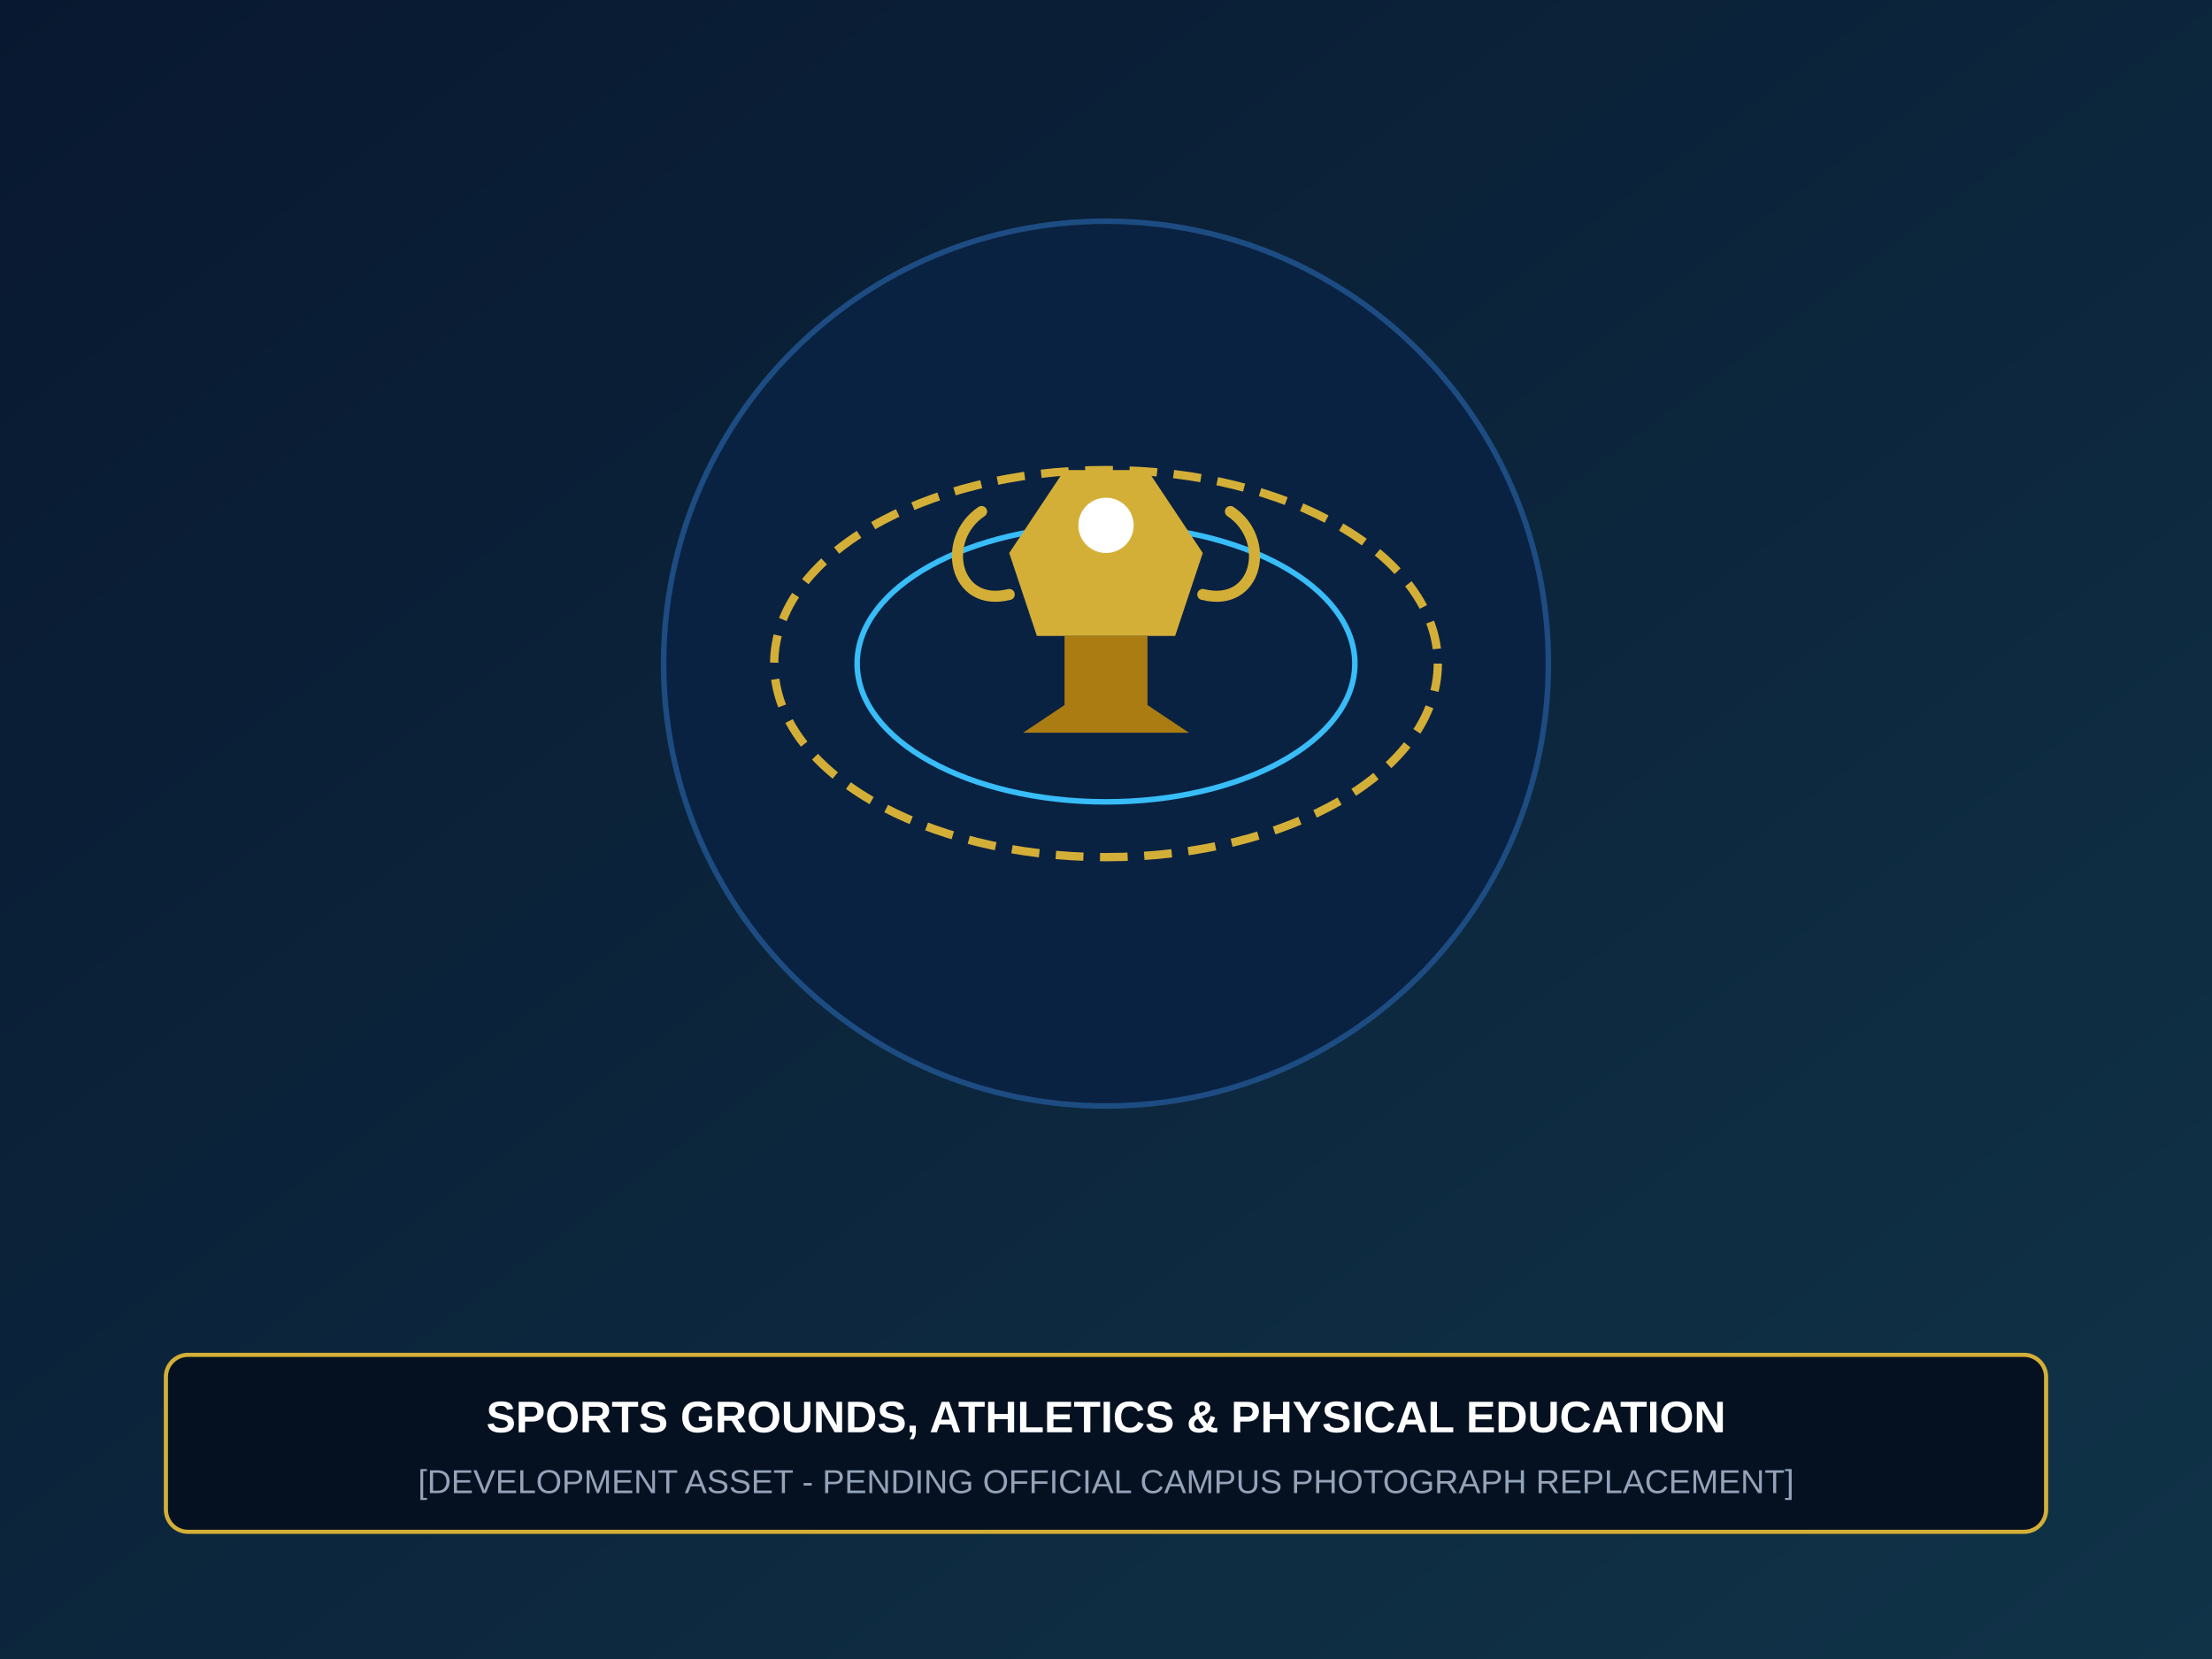
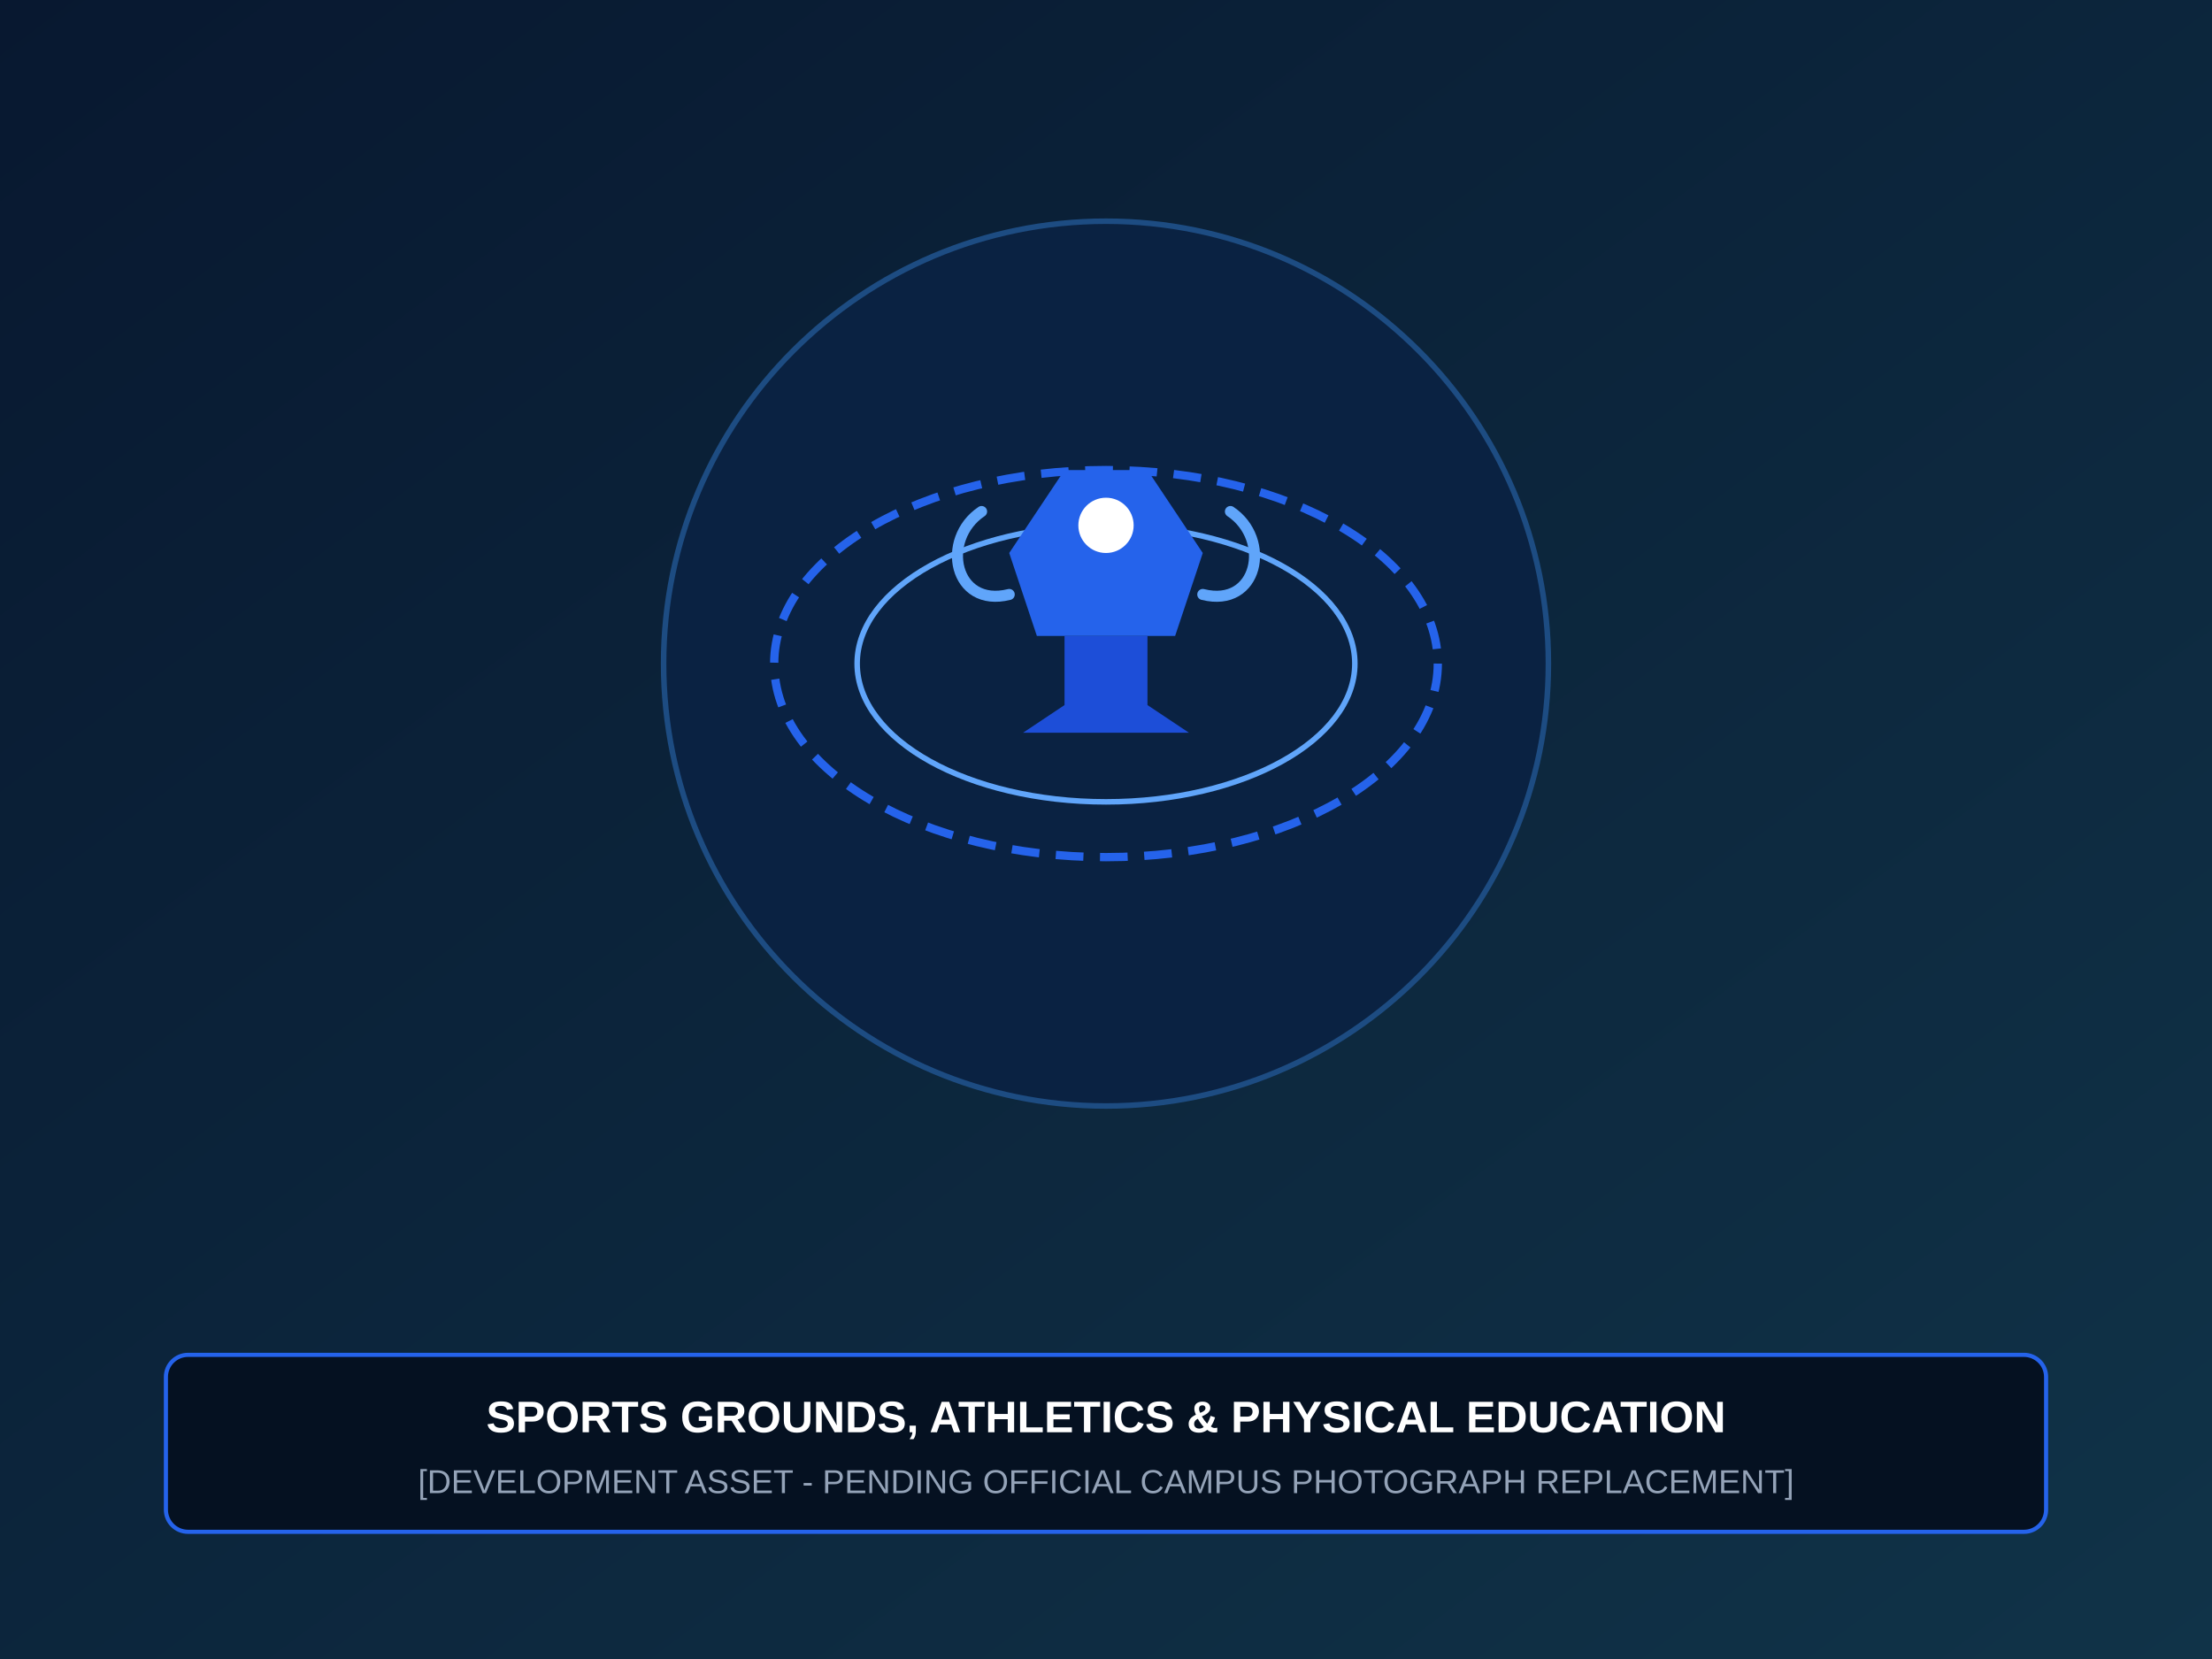
<svg xmlns="http://www.w3.org/2000/svg" viewBox="0 0 800 600" width="100%" height="100%">
  <defs>
    <linearGradient id="sportsBg" x1="0%" y1="0%" x2="100%" y2="100%">
      <stop offset="0%" stop-color="#081830" />
      <stop offset="100%" stop-color="#103348" />
    </linearGradient>
  </defs>
  <rect width="800" height="600" fill="url(#sportsBg)" />
  <circle cx="400" cy="240" r="160" fill="#0A2242" stroke="#1D4C82" stroke-width="2" />
  <g transform="translate(400, 230)">
-     <ellipse cx="0" cy="10" rx="120" ry="70" fill="none" stroke="#D4AF37" stroke-width="3" stroke-dasharray="10 6" />
-     <ellipse cx="0" cy="10" rx="90" ry="50" fill="none" stroke="#38BDF8" stroke-width="2" />
-     <path d="M -35,-30 L -15,-60 L 15,-60 L 35,-30 L 25,0 L -25,0 Z" fill="#D4AF37" />
-     <path d="M -15,0 L -15,25 L -30,35 L 30,35 L 15,25 L 15,0 Z" fill="#AA7C11" />
+     <ellipse cx="0" cy="10" rx="120" ry="70" fill="none" stroke="#2563EB" stroke-width="3" stroke-dasharray="10 6" />
+     <ellipse cx="0" cy="10" rx="90" ry="50" fill="none" stroke="#60A5FA" stroke-width="2" />
+     <path d="M -35,-30 L -15,-60 L 15,-60 L 35,-30 L 25,0 L -25,0 Z" fill="#2563EB" />
+     <path d="M -15,0 L -15,25 L -30,35 L 30,35 L 15,25 L 15,0 Z" fill="#1D4ED8" />
    <circle cx="0" cy="-40" r="10" fill="#FFFFFF" />
-     <path d="M -45,-45 C -60,-35 -55,-10 -35,-15" fill="none" stroke="#D4AF37" stroke-width="4" stroke-linecap="round" />
-     <path d="M 45,-45 C 60,-35 55,-10 35,-15" fill="none" stroke="#D4AF37" stroke-width="4" stroke-linecap="round" />
+     <path d="M -45,-45 C -60,-35 -55,-10 -35,-15" fill="none" stroke="#60A5FA" stroke-width="4" stroke-linecap="round" />
+     <path d="M 45,-45 C 60,-35 55,-10 35,-15" fill="none" stroke="#60A5FA" stroke-width="4" stroke-linecap="round" />
  </g>
-   <rect x="60" y="490" width="680" height="64" rx="8" fill="#051020" fill-opacity="0.95" stroke="#D4AF37" stroke-width="1.5" />
+   <rect x="60" y="490" width="680" height="64" rx="8" fill="#051020" fill-opacity="0.95" stroke="#2563EB" stroke-width="1.5" />
  <text x="400" y="518" font-family="Arial, sans-serif" font-size="16" font-weight="bold" fill="#FFFFFF" text-anchor="middle">
    SPORTS GROUNDS, ATHLETICS &amp; PHYSICAL EDUCATION
  </text>
  <text x="400" y="540" font-family="Arial, sans-serif" font-size="12" fill="#94A3B8" text-anchor="middle">
    [DEVELOPMENT ASSET - PENDING OFFICIAL CAMPUS PHOTOGRAPH REPLACEMENT]
  </text>
</svg>
